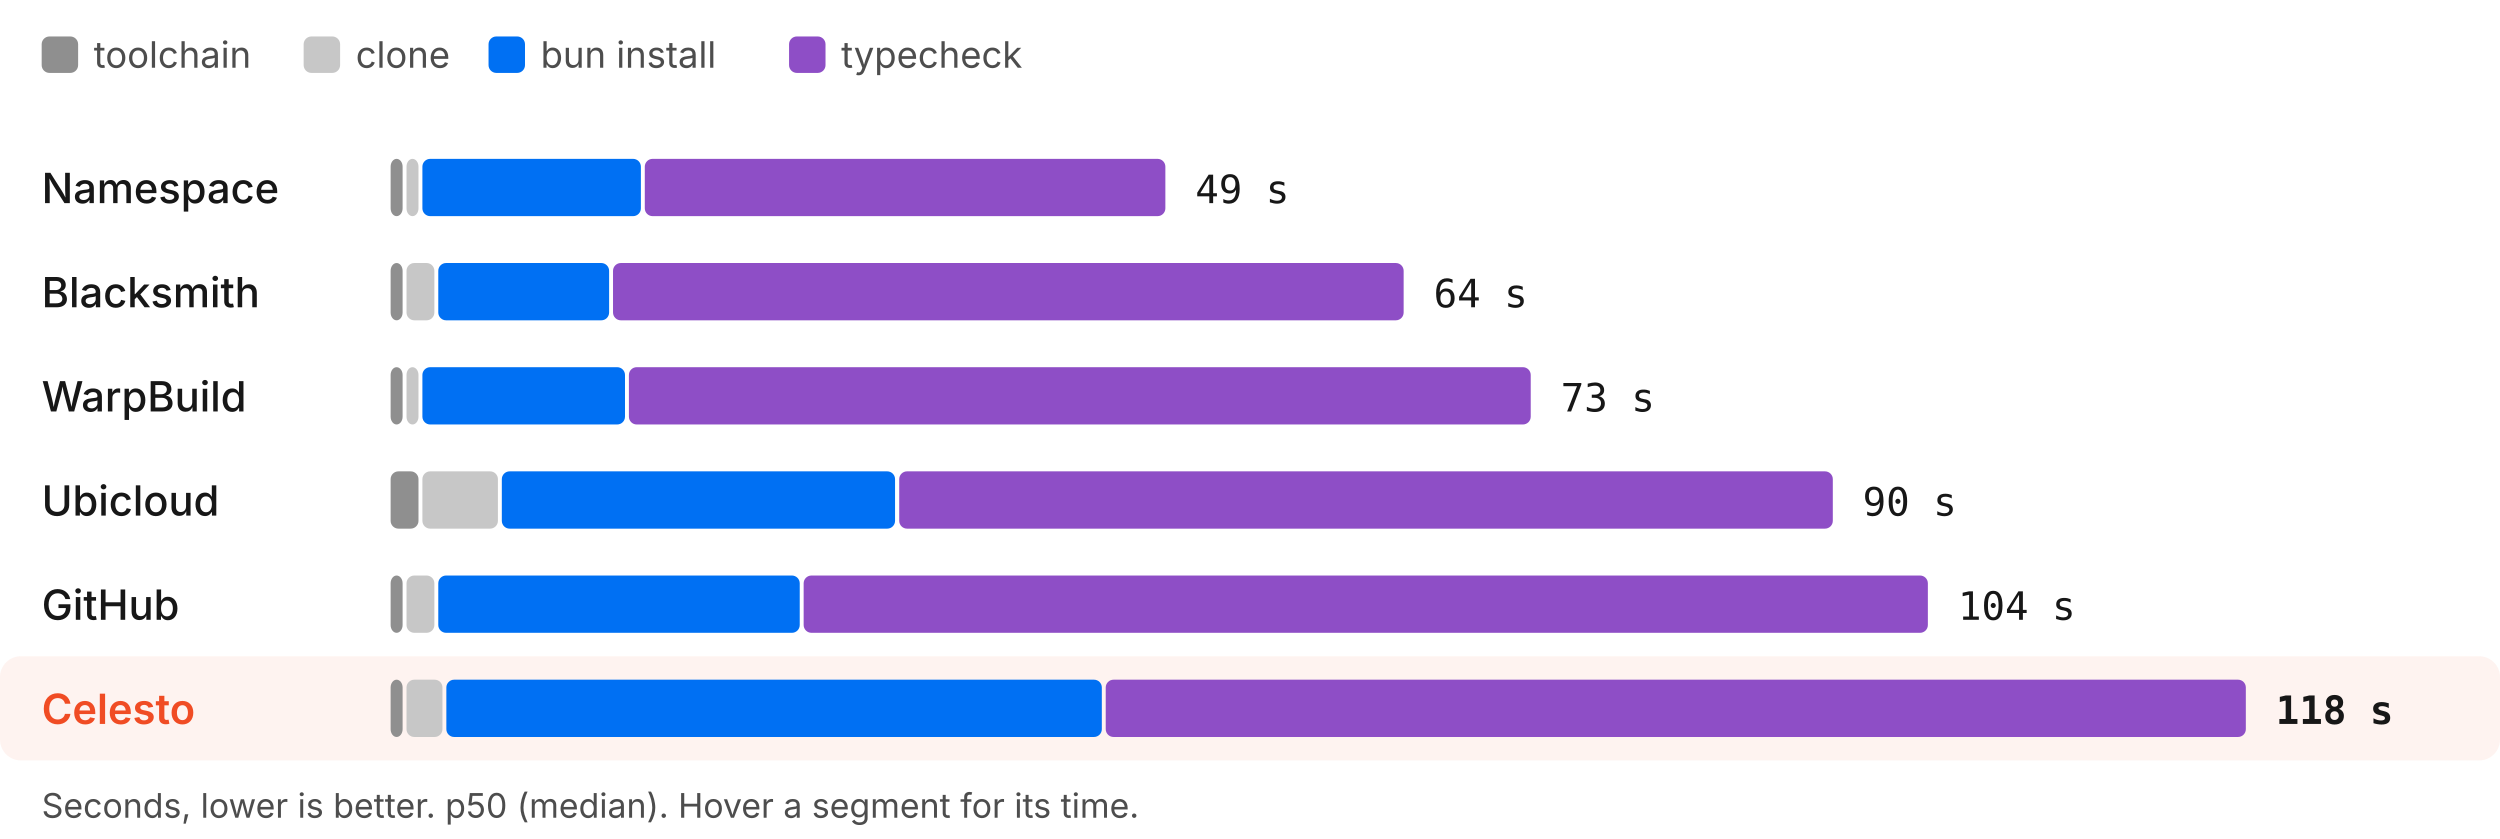
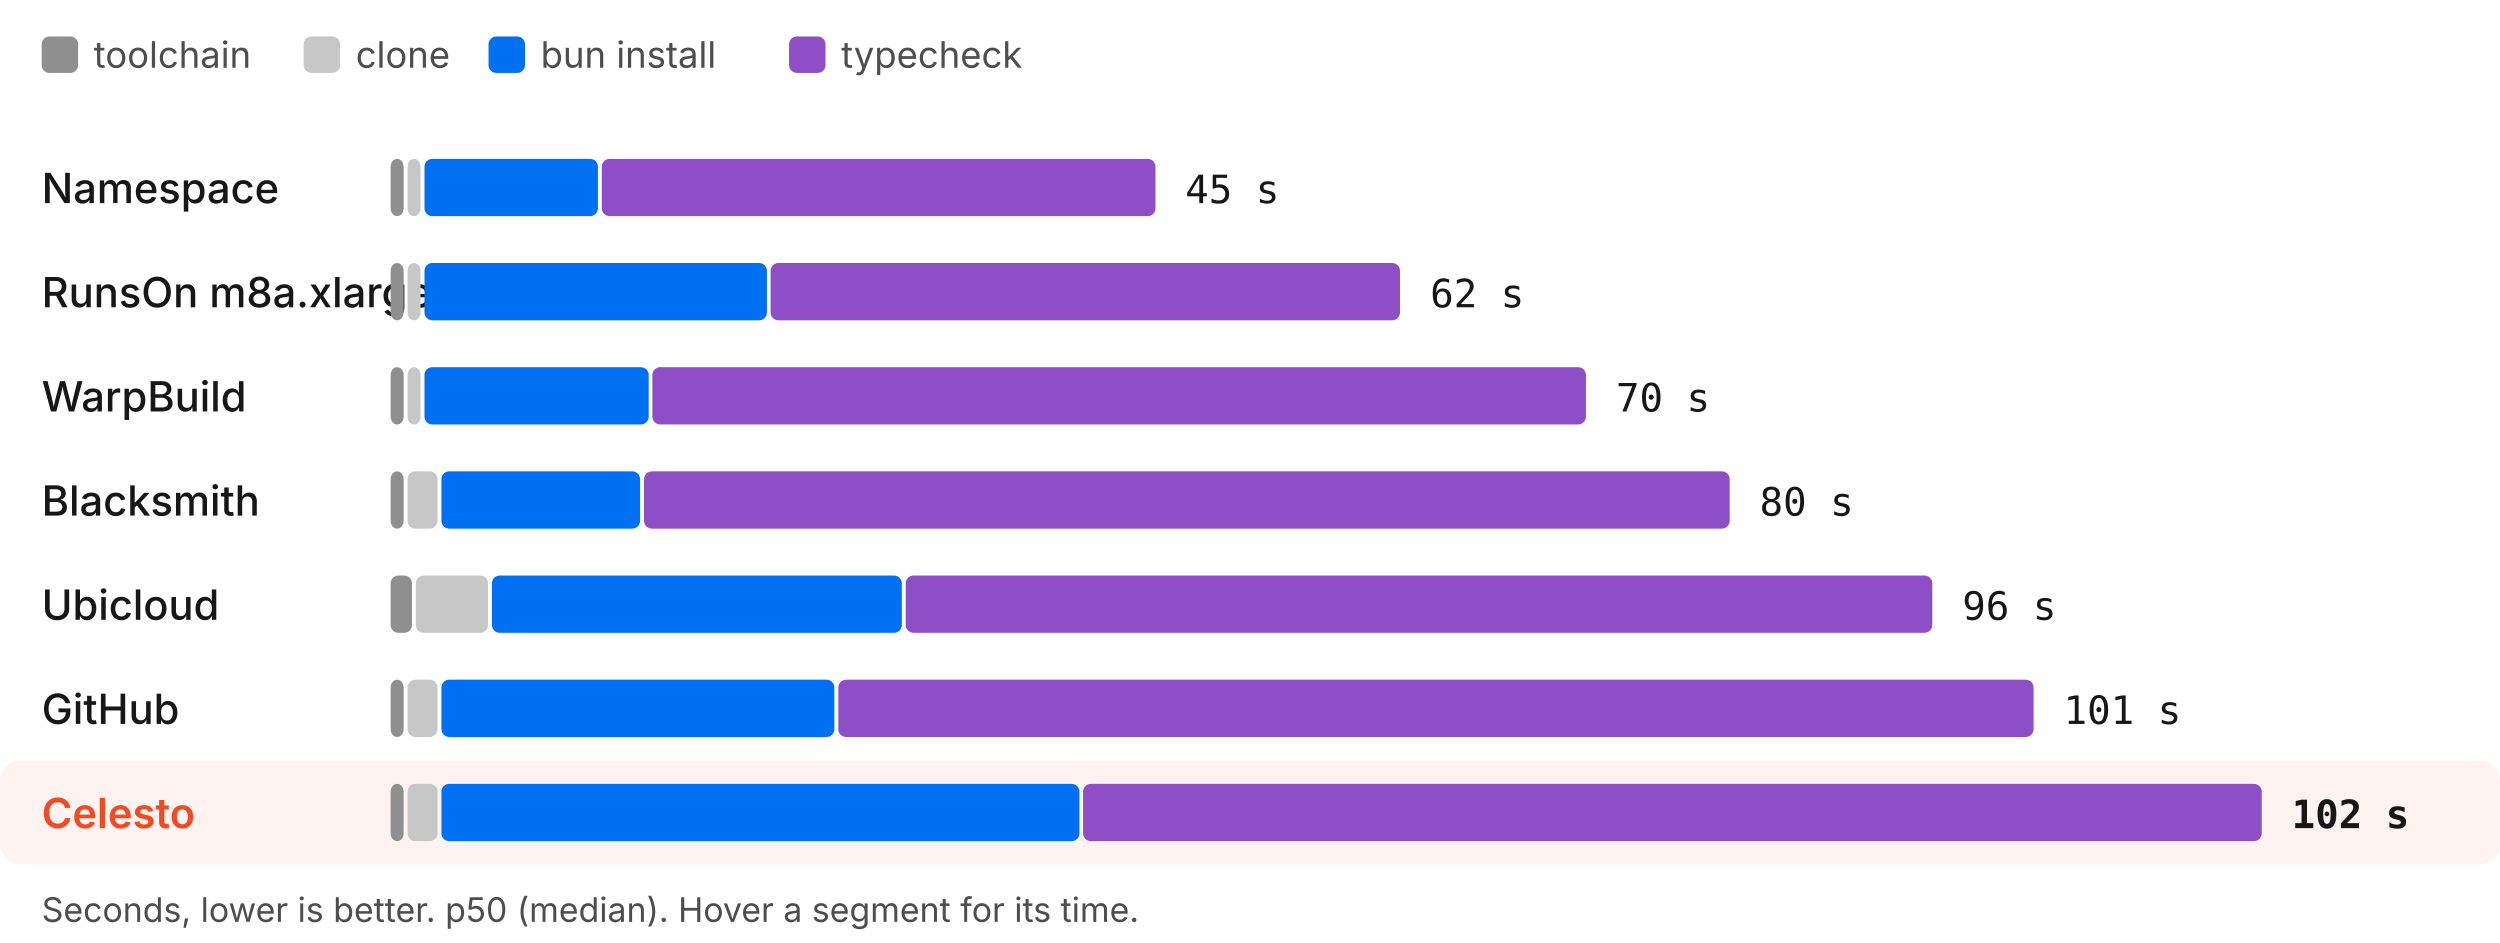
- <svg xmlns="http://www.w3.org/2000/svg" viewBox="0 0 960 322" font-family="Geist,Inter,-apple-system,BlinkMacSystemFont,Segoe UI,sans-serif">
+ <svg xmlns="http://www.w3.org/2000/svg" viewBox="0 0 960 362" font-family="Geist,Inter,-apple-system,BlinkMacSystemFont,Segoe UI,sans-serif">
  <style>.t{fill:#171717}.m{fill:#4d4d4d}.hl{fill:#F04C24;fill-opacity:.07}.n{fill:#8f8f8f;fill-opacity:.12}</style>
  <rect x="16" y="14" width="14" height="14" rx="3" fill="#8f8f8f" />
  <text x="36" y="26" font-size="14" class="m">toolchain</text>
  <rect x="116.6" y="14" width="14" height="14" rx="3" fill="#c7c7c7" />
  <text x="136.6" y="26" font-size="14" class="m">clone</text>
  <rect x="187.6" y="14" width="14" height="14" rx="3" fill="#0070f3" />
  <text x="207.6" y="26" font-size="14" class="m">bun install</text>
  <rect x="303" y="14" width="14" height="14" rx="3" fill="#8e4ec6" />
  <text x="323" y="26" font-size="14" class="m">typecheck</text>
  <text x="16" y="78" font-size="16" font-weight="500" class="t">Namespace</text>
-   <rect x="150.0" y="61" width="4.6" height="22" rx="3" fill="#8f8f8f" />
-   <rect x="156.1" y="61" width="4.6" height="22" rx="3" fill="#c7c7c7" />
-   <rect x="162.2" y="61" width="83.9" height="22" rx="3" fill="#0070f3" />
-   <rect x="247.6" y="61" width="199.9" height="22" rx="3" fill="#8e4ec6" />
-   <text x="458.983" y="78" font-size="15" font-weight="400" font-family="Geist Mono,SFMono-Regular,Menlo,Consolas,monospace" class="t">49 s</text>
-   <text x="16" y="118" font-size="16" font-weight="500" class="t">Blacksmith</text>
-   <rect x="150.0" y="101" width="4.6" height="22" rx="3" fill="#8f8f8f" />
-   <rect x="156.1" y="101" width="10.7" height="22" rx="3" fill="#c7c7c7" />
-   <rect x="168.3" y="101" width="65.6" height="22" rx="3" fill="#0070f3" />
-   <rect x="235.4" y="101" width="303.6" height="22" rx="3" fill="#8e4ec6" />
-   <text x="550.508" y="118" font-size="15" font-weight="400" font-family="Geist Mono,SFMono-Regular,Menlo,Consolas,monospace" class="t">64 s</text>
+   <rect x="150.0" y="61" width="5.0" height="22" rx="3" fill="#8f8f8f" />
+   <rect x="156.5" y="61" width="5.0" height="22" rx="3" fill="#c7c7c7" />
+   <rect x="163.0" y="61" width="66.6" height="22" rx="3" fill="#0070f3" />
+   <rect x="231.1" y="61" width="212.6" height="22" rx="3" fill="#8e4ec6" />
+   <text x="455.135" y="78" font-size="15" font-weight="400" font-family="Geist Mono,SFMono-Regular,Menlo,Consolas,monospace" class="t">45 s</text>
+   <text x="16" y="118" font-size="16" font-weight="500" class="t">RunsOn m8a.xlarge</text>
+   <rect x="150.0" y="101" width="5.0" height="22" rx="3" fill="#8f8f8f" />
+   <rect x="156.5" y="101" width="5.0" height="22" rx="3" fill="#c7c7c7" />
+   <rect x="163.0" y="101" width="131.5" height="22" rx="3" fill="#0070f3" />
+   <rect x="295.9" y="101" width="241.7" height="22" rx="3" fill="#8e4ec6" />
+   <text x="549.189" y="118" font-size="15" font-weight="400" font-family="Geist Mono,SFMono-Regular,Menlo,Consolas,monospace" class="t">62 s</text>
  <text x="16" y="158" font-size="16" font-weight="500" class="t">WarpBuild</text>
-   <rect x="150.0" y="141" width="4.6" height="22" rx="3" fill="#8f8f8f" />
-   <rect x="156.1" y="141" width="4.6" height="22" rx="3" fill="#c7c7c7" />
-   <rect x="162.2" y="141" width="77.8" height="22" rx="3" fill="#0070f3" />
-   <rect x="241.5" y="141" width="346.3" height="22" rx="3" fill="#8e4ec6" />
-   <text x="599.322" y="158" font-size="15" font-weight="400" font-family="Geist Mono,SFMono-Regular,Menlo,Consolas,monospace" class="t">73 s</text>
-   <text x="16" y="198" font-size="16" font-weight="500" class="t">Ubicloud</text>
-   <rect x="150.0" y="181" width="10.7" height="22" rx="3" fill="#8f8f8f" />
-   <rect x="162.2" y="181" width="29.0" height="22" rx="3" fill="#c7c7c7" />
-   <rect x="192.7" y="181" width="151.0" height="22" rx="3" fill="#0070f3" />
-   <rect x="345.3" y="181" width="358.5" height="22" rx="3" fill="#8e4ec6" />
-   <text x="715.254" y="198" font-size="15" font-weight="400" font-family="Geist Mono,SFMono-Regular,Menlo,Consolas,monospace" class="t">90 s</text>
-   <text x="16" y="238" font-size="16" font-weight="500" class="t">GitHub</text>
-   <rect x="150.0" y="221" width="4.6" height="22" rx="3" fill="#8f8f8f" />
-   <rect x="156.1" y="221" width="10.7" height="22" rx="3" fill="#c7c7c7" />
-   <rect x="168.3" y="221" width="138.8" height="22" rx="3" fill="#0070f3" />
-   <rect x="308.6" y="221" width="431.7" height="22" rx="3" fill="#8e4ec6" />
-   <text x="751.864" y="238" font-size="15" font-weight="400" font-family="Geist Mono,SFMono-Regular,Menlo,Consolas,monospace" class="t">104 s</text>
-   <rect x="0" y="252" width="960" height="40" rx="8" class="hl" />
-   <text x="16" y="278" font-size="16" font-weight="600" fill="#F04C24">Celesto</text>
-   <rect x="150.0" y="261" width="4.6" height="22" rx="3" fill="#8f8f8f" />
-   <rect x="156.1" y="261" width="13.8" height="22" rx="3" fill="#c7c7c7" />
-   <rect x="171.4" y="261" width="251.7" height="22" rx="3" fill="#0070f3" />
-   <rect x="424.6" y="261" width="437.8" height="22" rx="3" fill="#8e4ec6" />
-   <text x="873.898" y="278" font-size="15" font-weight="600" font-family="Geist Mono,SFMono-Regular,Menlo,Consolas,monospace" class="t">118 s</text>
-   <text x="16" y="314" font-size="13" class="m">Seconds, lower is better. p50 (median). Hover a segment for its time.</text>
+   <rect x="150.0" y="141" width="5.0" height="22" rx="3" fill="#8f8f8f" />
+   <rect x="156.5" y="141" width="5.0" height="22" rx="3" fill="#c7c7c7" />
+   <rect x="163.0" y="141" width="86.1" height="22" rx="3" fill="#0070f3" />
+   <rect x="250.5" y="141" width="358.5" height="22" rx="3" fill="#8e4ec6" />
+   <text x="620.541" y="158" font-size="15" font-weight="400" font-family="Geist Mono,SFMono-Regular,Menlo,Consolas,monospace" class="t">70 s</text>
+   <text x="16" y="198" font-size="16" font-weight="500" class="t">Blacksmith</text>
+   <rect x="150.0" y="181" width="5.0" height="22" rx="3" fill="#8f8f8f" />
+   <rect x="156.5" y="181" width="11.5" height="22" rx="3" fill="#c7c7c7" />
+   <rect x="169.5" y="181" width="76.3" height="22" rx="3" fill="#0070f3" />
+   <rect x="247.3" y="181" width="416.9" height="22" rx="3" fill="#8e4ec6" />
+   <text x="675.676" y="198" font-size="15" font-weight="400" font-family="Geist Mono,SFMono-Regular,Menlo,Consolas,monospace" class="t">80 s</text>
+   <text x="16" y="238" font-size="16" font-weight="500" class="t">Ubicloud</text>
+   <rect x="150.0" y="221" width="8.2" height="22" rx="3" fill="#8f8f8f" />
+   <rect x="159.7" y="221" width="27.7" height="22" rx="3" fill="#c7c7c7" />
+   <rect x="188.9" y="221" width="157.4" height="22" rx="3" fill="#0070f3" />
+   <rect x="347.8" y="221" width="394.2" height="22" rx="3" fill="#8e4ec6" />
+   <text x="753.514" y="238" font-size="15" font-weight="400" font-family="Geist Mono,SFMono-Regular,Menlo,Consolas,monospace" class="t">96 s</text>
+   <text x="16" y="278" font-size="16" font-weight="500" class="t">GitHub</text>
+   <rect x="150.0" y="261" width="5.0" height="22" rx="3" fill="#8f8f8f" />
+   <rect x="156.5" y="261" width="11.5" height="22" rx="3" fill="#c7c7c7" />
+   <rect x="169.5" y="261" width="150.9" height="22" rx="3" fill="#0070f3" />
+   <rect x="321.9" y="261" width="459.0" height="22" rx="3" fill="#8e4ec6" />
+   <text x="792.432" y="278" font-size="15" font-weight="400" font-family="Geist Mono,SFMono-Regular,Menlo,Consolas,monospace" class="t">101 s</text>
+   <rect x="0" y="292" width="960" height="40" rx="8" class="hl" />
+   <text x="16" y="318" font-size="16" font-weight="600" fill="#F04C24">Celesto</text>
+   <rect x="150.0" y="301" width="5.0" height="22" rx="3" fill="#8f8f8f" />
+   <rect x="156.5" y="301" width="11.5" height="22" rx="3" fill="#c7c7c7" />
+   <rect x="169.5" y="301" width="245.0" height="22" rx="3" fill="#0070f3" />
+   <rect x="415.9" y="301" width="452.6" height="22" rx="3" fill="#8e4ec6" />
+   <text x="880" y="318" font-size="15" font-weight="600" font-family="Geist Mono,SFMono-Regular,Menlo,Consolas,monospace" class="t">102 s</text>
+   <text x="16" y="354" font-size="13" class="m">Seconds, lower is better. p50 (median). Hover a segment for its time.</text>
</svg>
